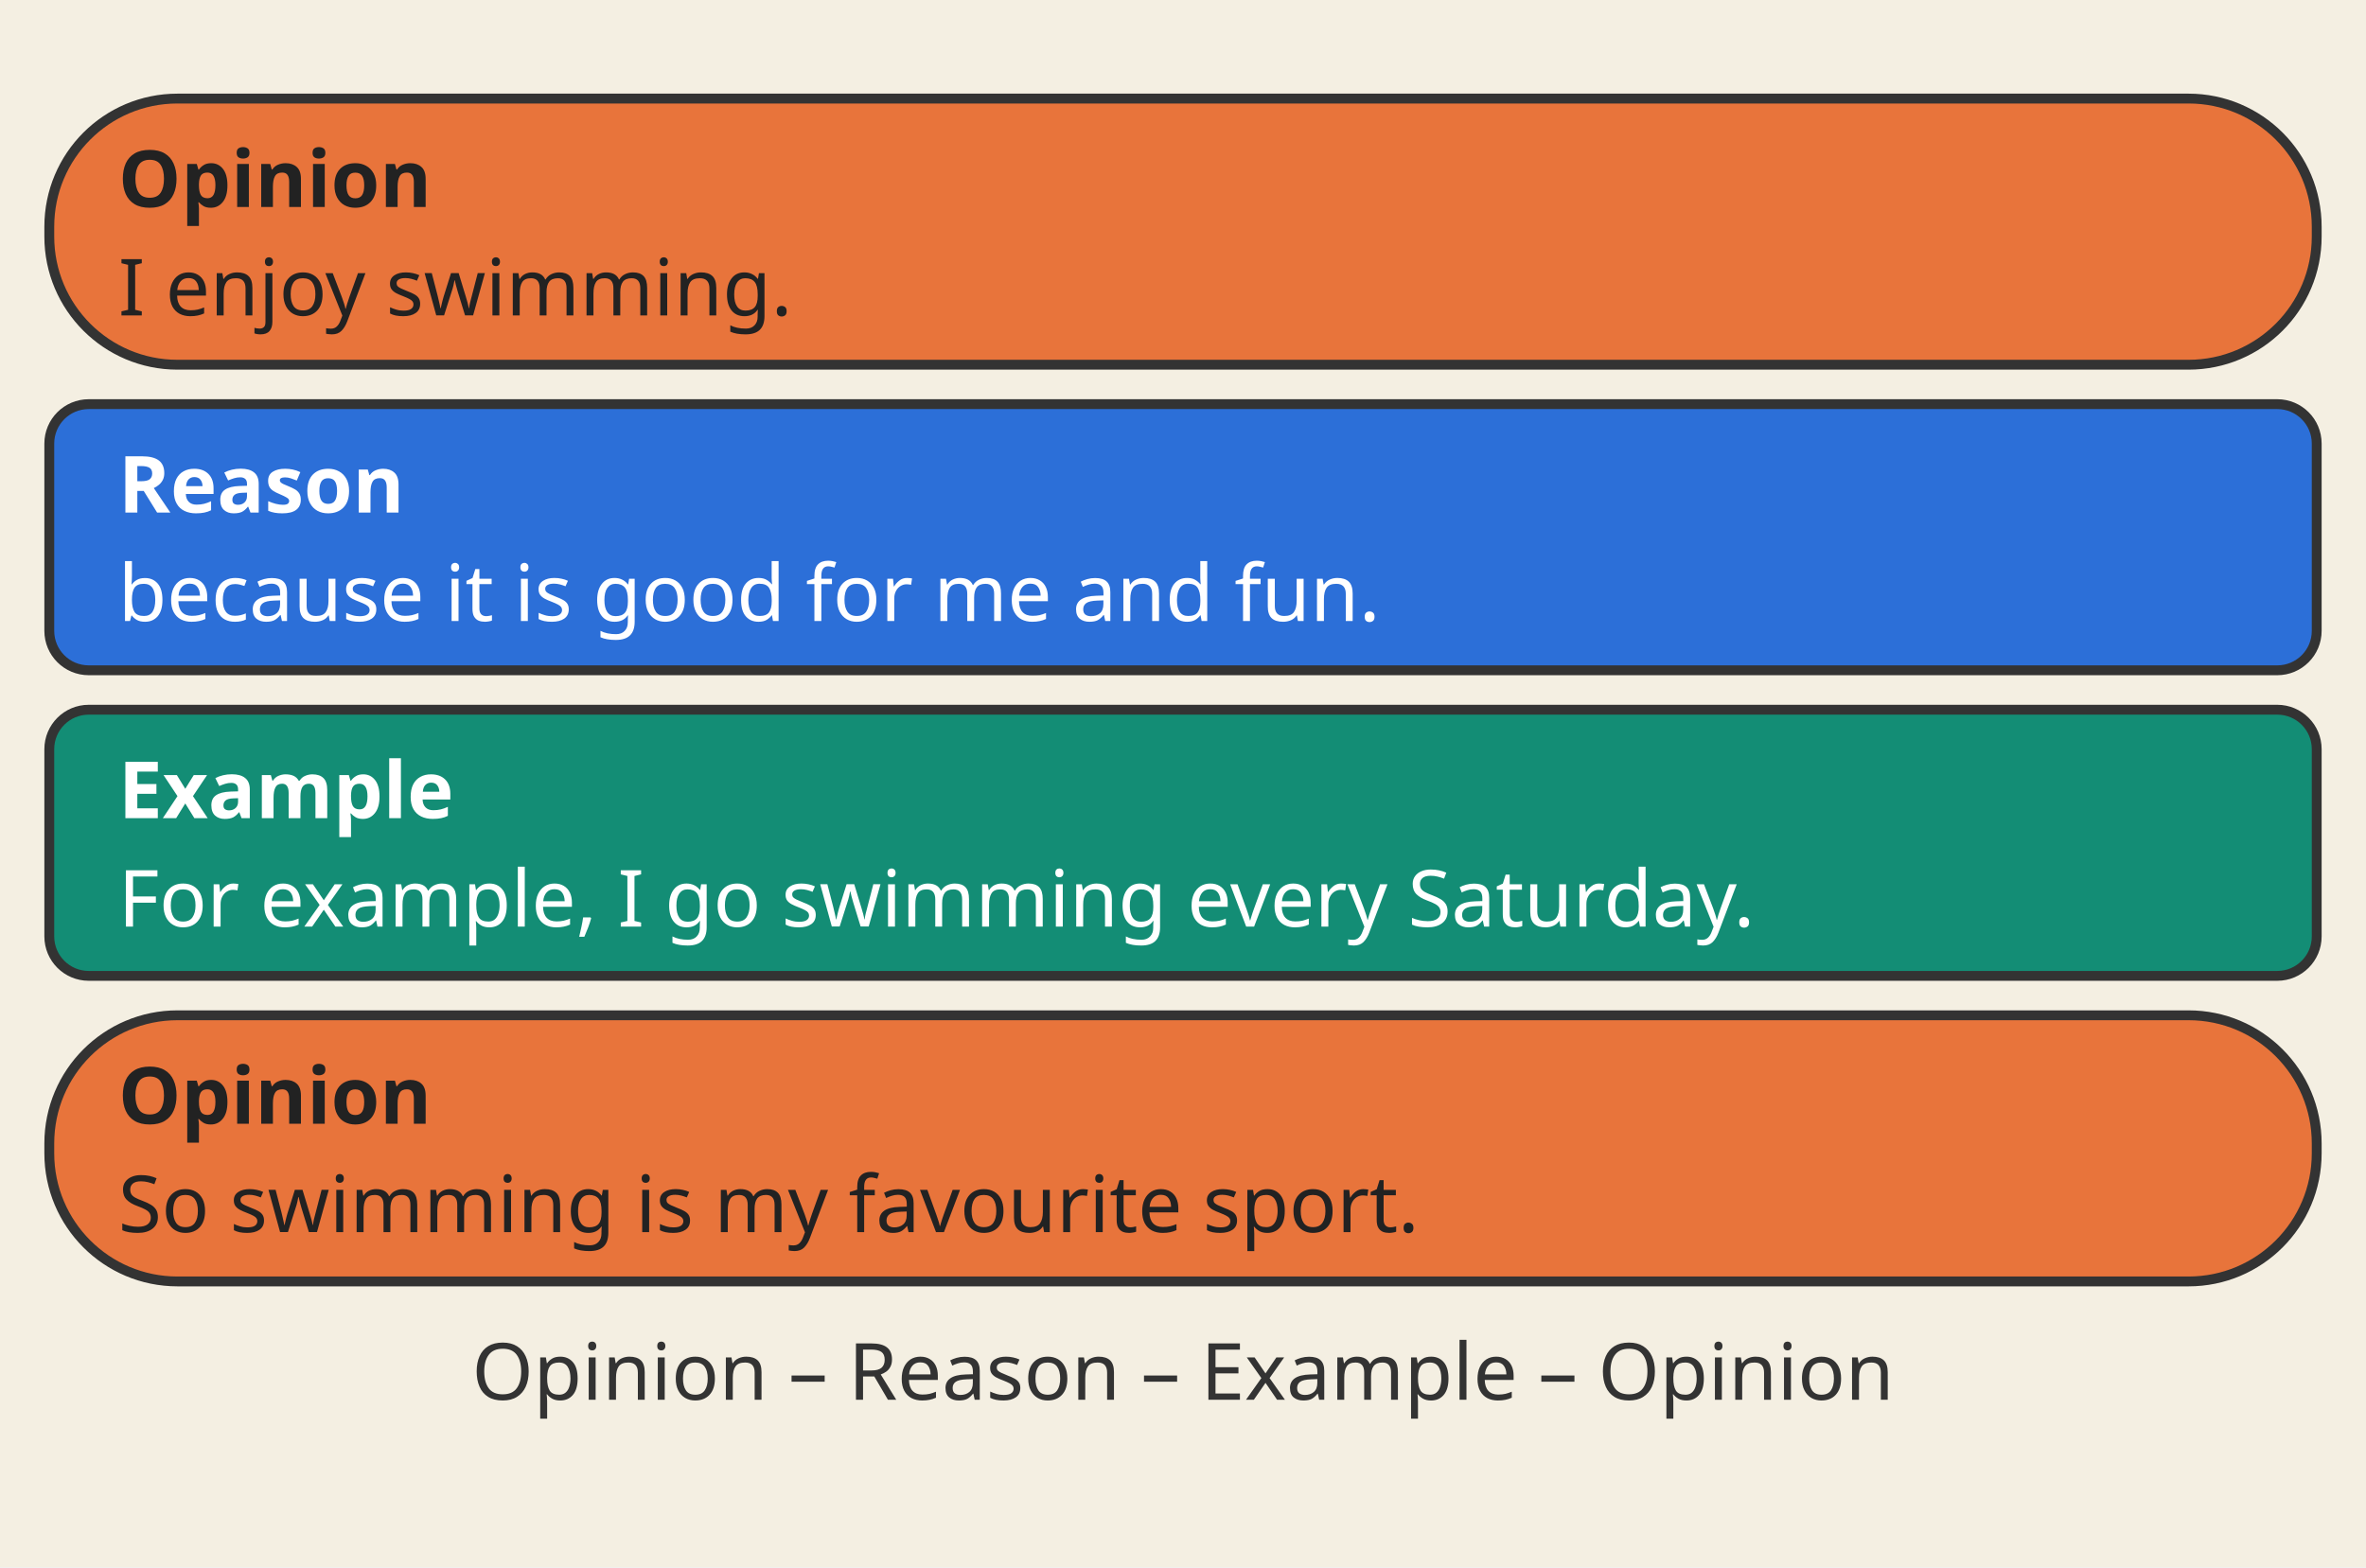
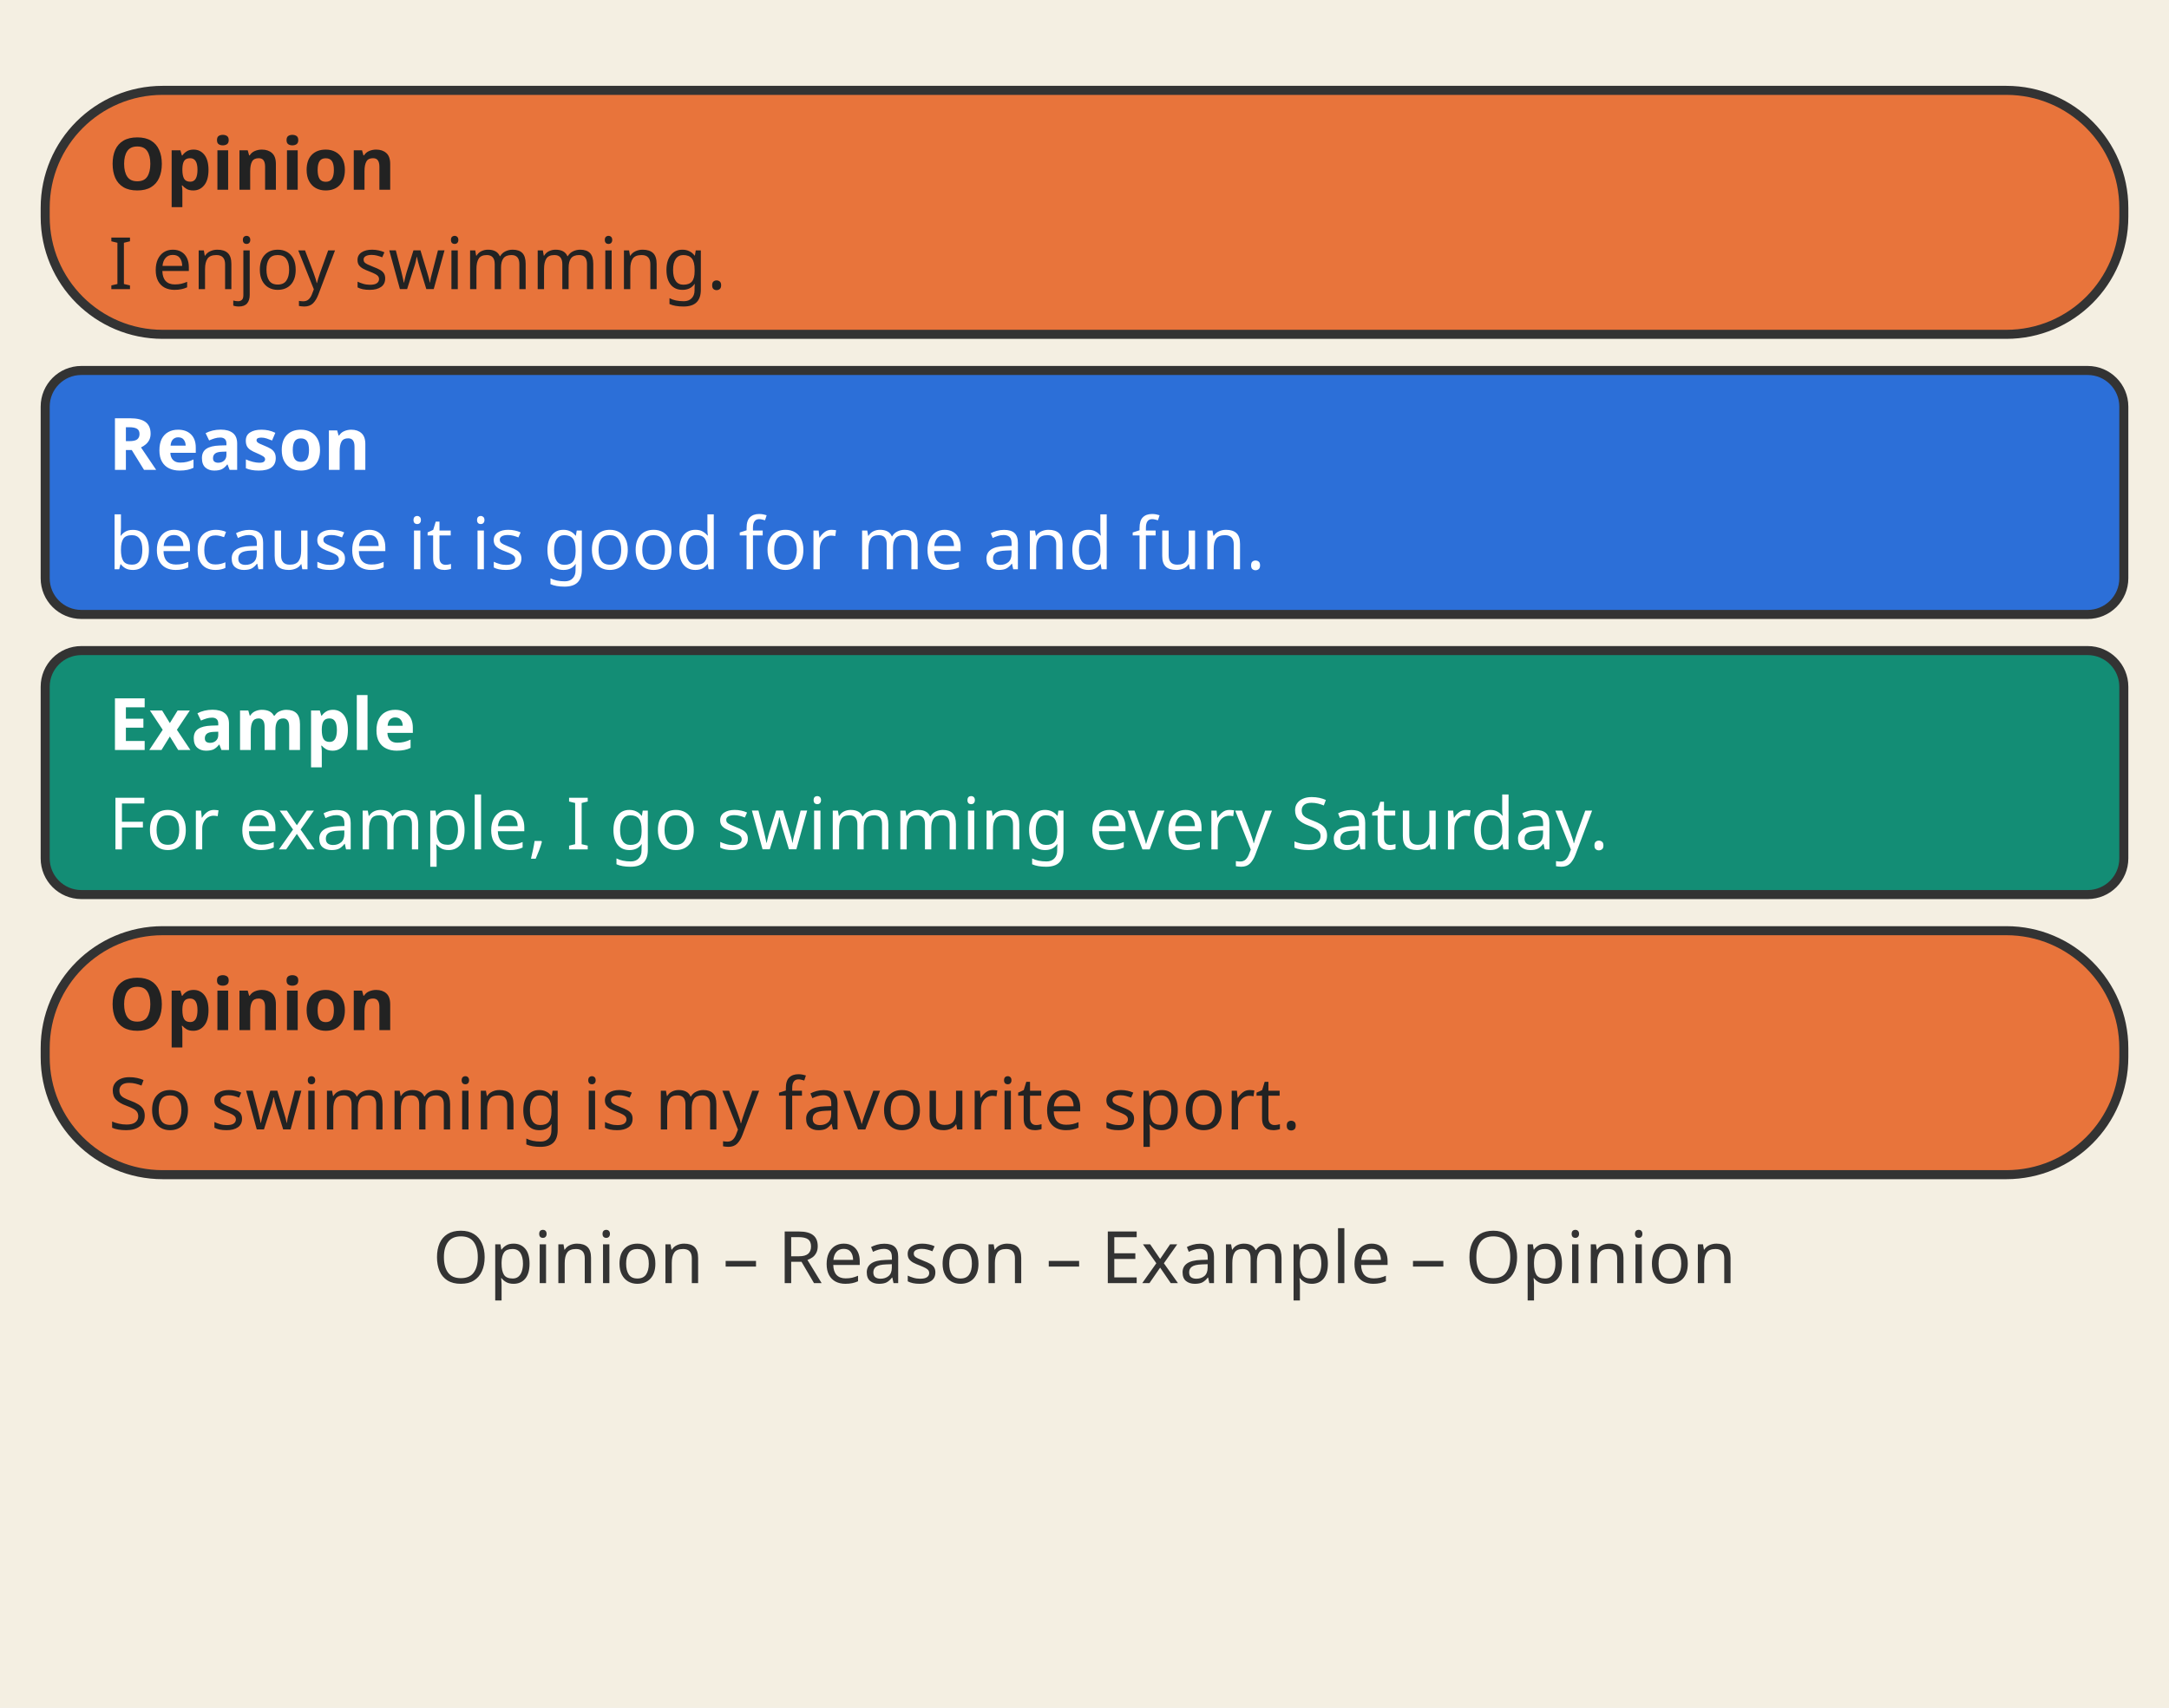
- <svg xmlns="http://www.w3.org/2000/svg" viewBox="0 0 480 318" role="img">
-   <rect width="480" height="318" fill="#f4efe2" />
+ <svg xmlns="http://www.w3.org/2000/svg" viewBox="0 0 480 378" role="img">
+   <rect width="480" height="378" fill="#f4efe2" />
  <rect x="10" y="20" width="460" height="54" rx="26" fill="#e8743b" stroke="#333" stroke-width="2" />
  <text x="24" y="42" font-family="sans-serif" font-size="16" font-weight="bold" fill="#222">Opinion</text>
  <text x="24" y="64" font-family="sans-serif" font-size="16" fill="#222">I enjoy swimming.</text>
  <rect x="10" y="82" width="460" height="54" rx="8" fill="#2c6fd8" stroke="#333" stroke-width="2" />
  <text x="24" y="104" font-family="sans-serif" font-size="16" font-weight="bold" fill="#fff">Reason</text>
  <text x="24" y="126" font-family="sans-serif" font-size="16" fill="#fff">because it is good for me and fun.</text>
  <rect x="10" y="144" width="460" height="54" rx="8" fill="#138d75" stroke="#333" stroke-width="2" />
  <text x="24" y="166" font-family="sans-serif" font-size="16" font-weight="bold" fill="#fff">Example</text>
  <text x="24" y="188" font-family="sans-serif" font-size="16" fill="#fff">For example, I go swimming every Saturday.</text>
  <rect x="10" y="206" width="460" height="54" rx="26" fill="#e8743b" stroke="#333" stroke-width="2" />
  <text x="24" y="228" font-family="sans-serif" font-size="16" font-weight="bold" fill="#222">Opinion</text>
  <text x="24" y="250" font-family="sans-serif" font-size="16" fill="#222">So swimming is my favourite sport.</text>
  <text x="240.0" y="284" text-anchor="middle" font-family="sans-serif" font-size="16" fill="#333">Opinion – Reason – Example – Opinion</text>
</svg>
